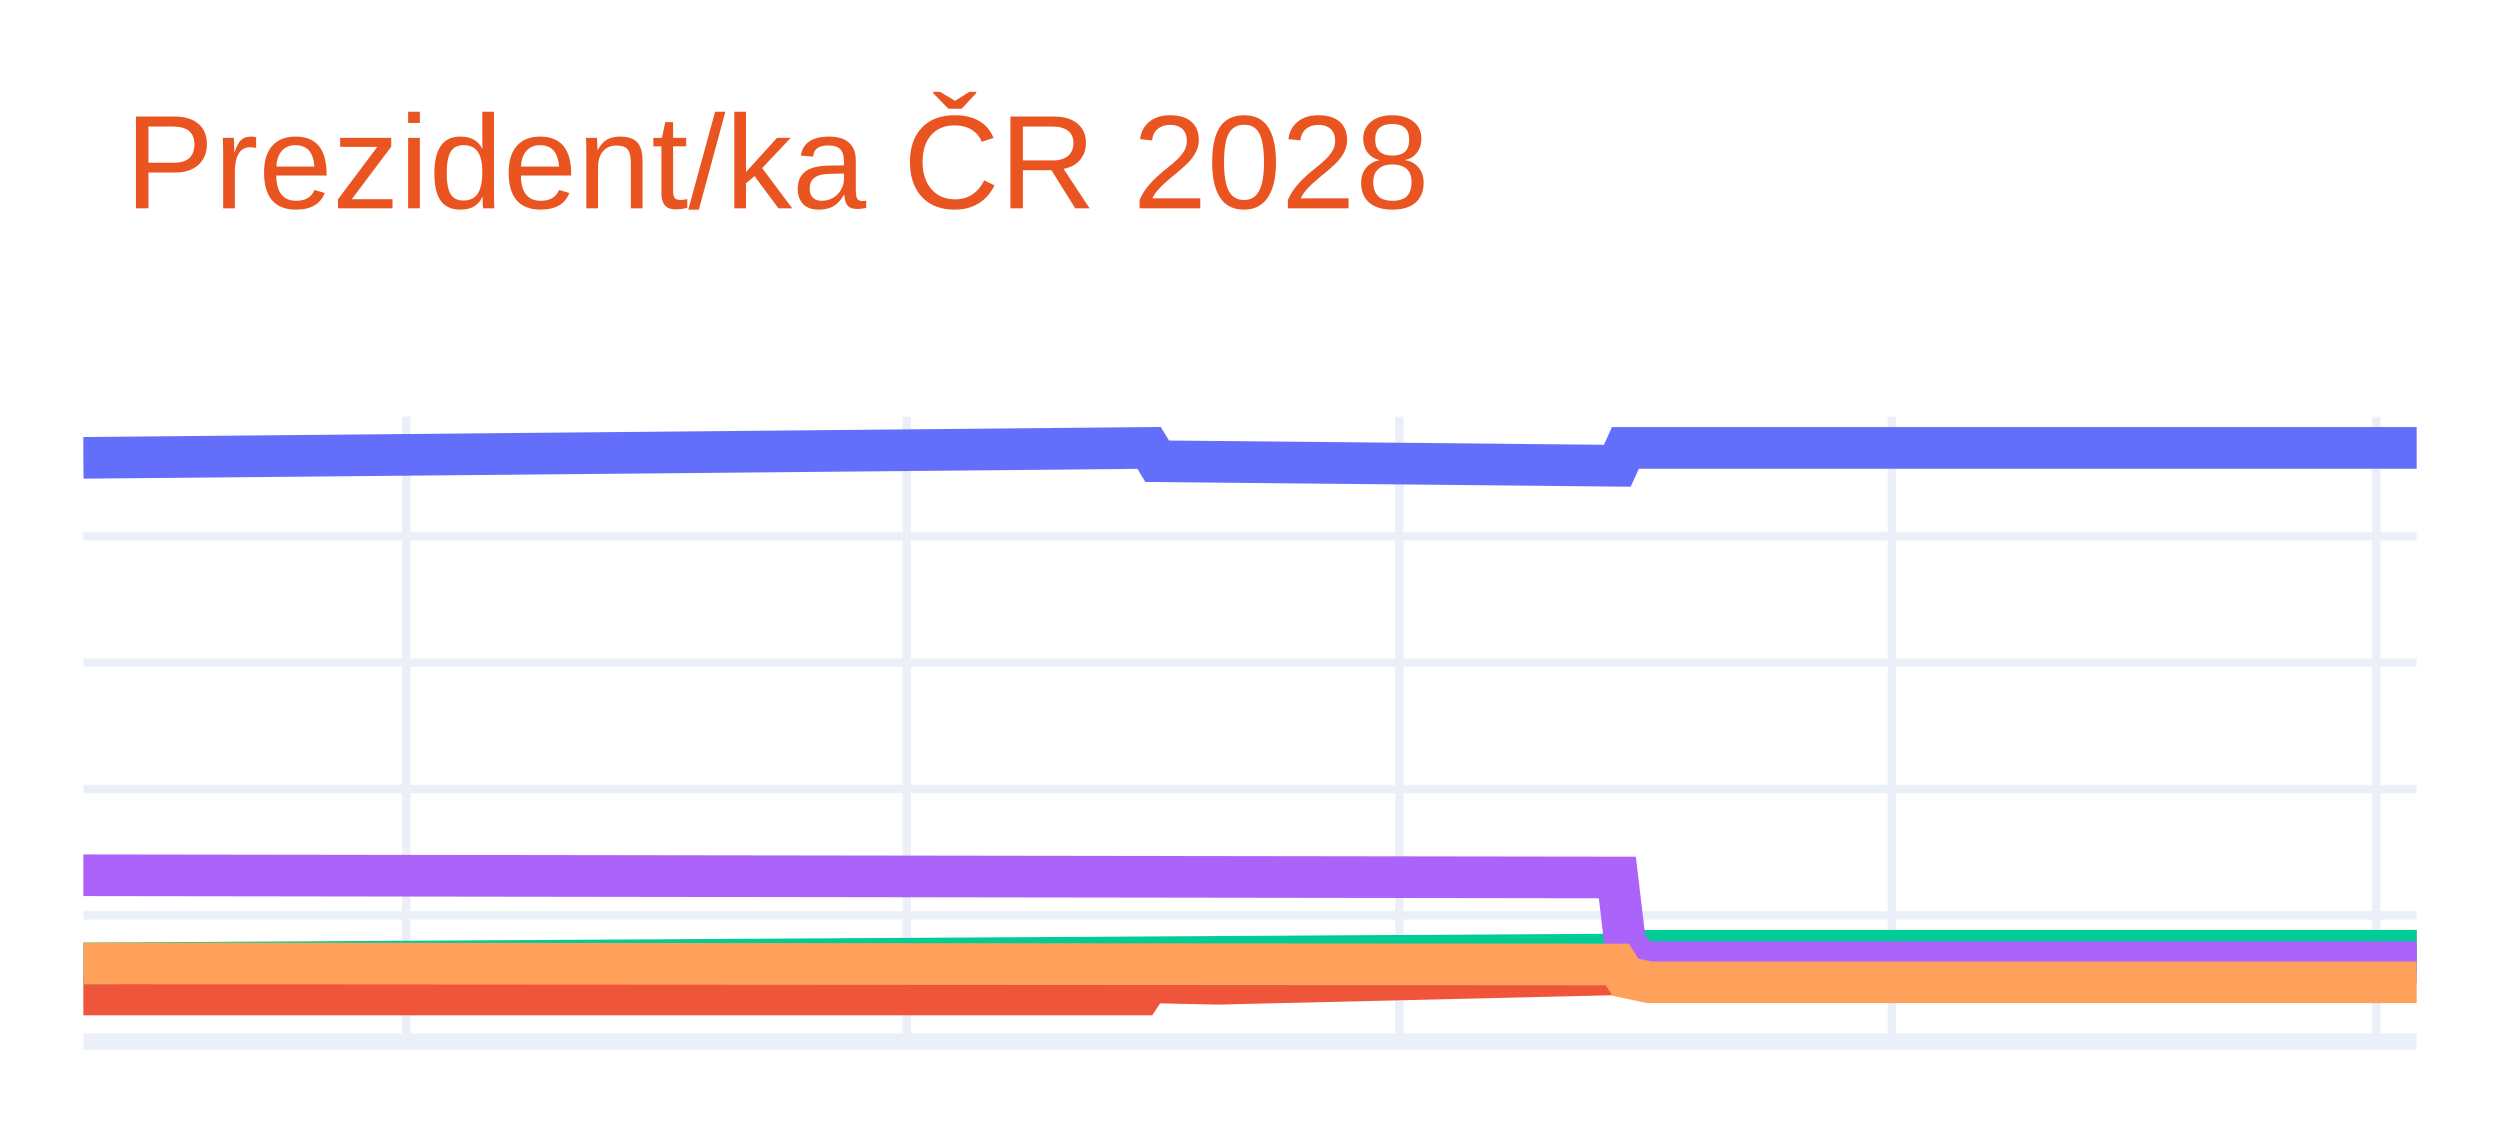
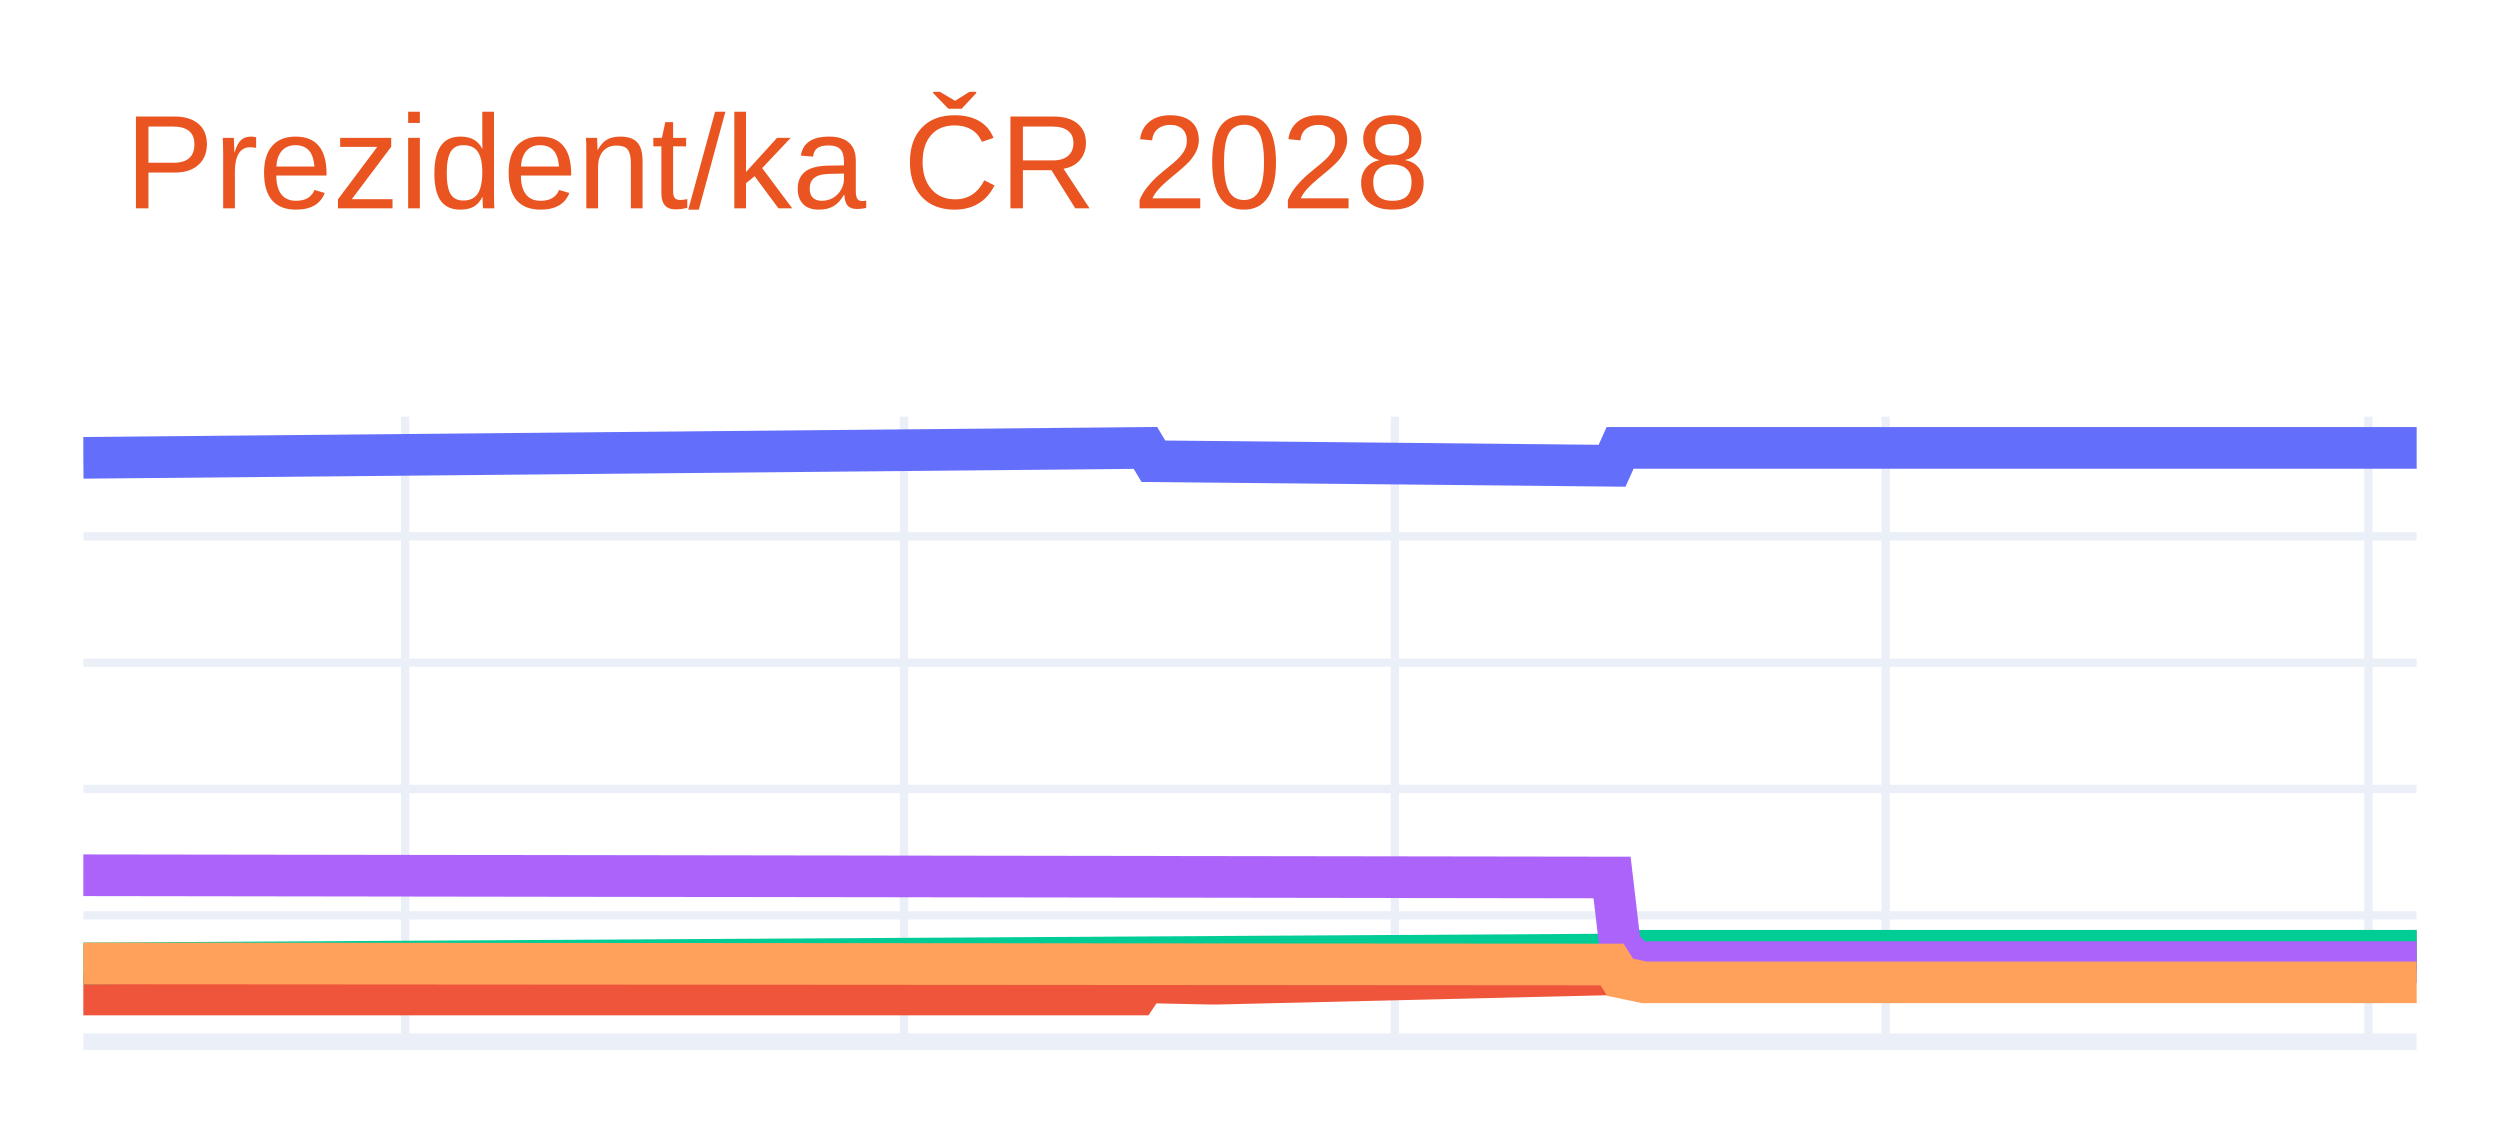
<svg xmlns="http://www.w3.org/2000/svg" class="main-svg" width="300" height="135" style="" viewBox="0 0 300 135">
  <rect x="0" y="0" width="300" height="135" style="fill: rgb(255, 255, 255); fill-opacity: 1;" />
-   <defs id="defs-1df2a8">
+   <defs id="defs-4cb6ad">
    <g class="clips">
-       <clipPath id="clip1df2a8xyplot" class="plotclip">
+       <clipPath id="clip4cb6adxyplot" class="plotclip">
        <rect width="280" height="75" />
      </clipPath>
-       <clipPath class="axesclip" id="clip1df2a8x">
+       <clipPath class="axesclip" id="clip4cb6adx">
        <rect x="10" y="0" width="280" height="135" />
      </clipPath>
-       <clipPath class="axesclip" id="clip1df2a8y">
+       <clipPath class="axesclip" id="clip4cb6ady">
        <rect x="0" y="50" width="300" height="75" />
      </clipPath>
-       <clipPath class="axesclip" id="clip1df2a8xy">
+       <clipPath class="axesclip" id="clip4cb6adxy">
        <rect x="10" y="50" width="280" height="75" />
      </clipPath>
    </g>
    <g class="gradients" />
    <g class="patterns" />
  </defs>
  <g class="bglayer" />
  <g class="layer-below">
    <g class="imagelayer" />
    <g class="shapelayer" />
  </g>
  <g class="cartesianlayer">
    <g class="subplot xy">
      <g class="layer-subplot">
        <g class="shapelayer" />
        <g class="imagelayer" />
      </g>
      <g class="minor-gridlayer">
        <g class="x" />
        <g class="y" />
      </g>
      <g class="gridlayer">
        <g class="x">
-           <path class="xgrid crisp" transform="translate(48.75,0)" d="M0,50v75" style="stroke: rgb(235, 240, 248); stroke-opacity: 1; stroke-width: 1px;" />
-           <path class="xgrid crisp" transform="translate(108.82,0)" d="M0,50v75" style="stroke: rgb(235, 240, 248); stroke-opacity: 1; stroke-width: 1px;" />
-           <path class="xgrid crisp" transform="translate(167.92,0)" d="M0,50v75" style="stroke: rgb(235, 240, 248); stroke-opacity: 1; stroke-width: 1px;" />
-           <path class="xgrid crisp" transform="translate(227.02,0)" d="M0,50v75" style="stroke: rgb(235, 240, 248); stroke-opacity: 1; stroke-width: 1px;" />
-           <path class="xgrid crisp" transform="translate(285.16,0)" d="M0,50v75" style="stroke: rgb(235, 240, 248); stroke-opacity: 1; stroke-width: 1px;" />
+           <path class="xgrid crisp" transform="translate(48.62,0)" d="M0,50v75" style="stroke: rgb(235, 240, 248); stroke-opacity: 1; stroke-width: 1px;" />
+           <path class="xgrid crisp" transform="translate(108.48,0)" d="M0,50v75" style="stroke: rgb(235, 240, 248); stroke-opacity: 1; stroke-width: 1px;" />
+           <path class="xgrid crisp" transform="translate(167.38,0)" d="M0,50v75" style="stroke: rgb(235, 240, 248); stroke-opacity: 1; stroke-width: 1px;" />
+           <path class="xgrid crisp" transform="translate(226.28,0)" d="M0,50v75" style="stroke: rgb(235, 240, 248); stroke-opacity: 1; stroke-width: 1px;" />
+           <path class="xgrid crisp" transform="translate(284.21,0)" d="M0,50v75" style="stroke: rgb(235, 240, 248); stroke-opacity: 1; stroke-width: 1px;" />
        </g>
        <g class="y">
          <path class="ygrid crisp" transform="translate(0,109.84)" d="M10,0h280" style="stroke: rgb(235, 240, 248); stroke-opacity: 1; stroke-width: 1px;" />
          <path class="ygrid crisp" transform="translate(0,94.68)" d="M10,0h280" style="stroke: rgb(235, 240, 248); stroke-opacity: 1; stroke-width: 1px;" />
          <path class="ygrid crisp" transform="translate(0,79.52)" d="M10,0h280" style="stroke: rgb(235, 240, 248); stroke-opacity: 1; stroke-width: 1px;" />
          <path class="ygrid crisp" transform="translate(0,64.36)" d="M10,0h280" style="stroke: rgb(235, 240, 248); stroke-opacity: 1; stroke-width: 1px;" />
        </g>
      </g>
      <g class="zerolinelayer">
        <path class="yzl zl crisp" transform="translate(0,125)" d="M10,0h280" style="stroke: rgb(235, 240, 248); stroke-opacity: 1; stroke-width: 2px;" />
      </g>
      <path class="xlines-below" />
      <path class="ylines-below" />
      <g class="overlines-below" />
      <g class="xaxislayer-below" />
      <g class="yaxislayer-below" />
      <g class="overaxes-below" />
-       <g class="plot" transform="translate(10,50)" clip-path="url(#clip1df2a8xyplot)">
+       <g class="plot" transform="translate(10,50)" clip-path="url(#clip4cb6adxyplot)">
        <g class="scatterlayer mlayer">
-           <g class="trace scatter trace63a031" style="stroke-miterlimit: 2; opacity: 1;">
+           <g class="trace scatter trace10fe16" style="stroke-miterlimit: 2; opacity: 1;">
            <g class="fills" />
            <g class="errorbars" />
            <g class="lines">
-               <path class="js-line" d="M0,4.94L127.89,3.75L128.86,5.35L184.08,5.89L185.05,3.75L280,3.75" style="vector-effect: none; fill: none; stroke: rgb(99, 110, 250); stroke-opacity: 1; stroke-width: 5px; opacity: 1;" />
+               <path class="js-line" d="M0,4.94L127.45,3.75L128.41,5.35L183.45,5.89L184.41,3.75L280,3.75" style="vector-effect: none; fill: none; stroke: rgb(99, 110, 250); stroke-opacity: 1; stroke-width: 5px; opacity: 1;" />
            </g>
            <g class="points" />
            <g class="text" />
          </g>
-           <g class="trace scatter trace5ad565" style="stroke-miterlimit: 2; opacity: 1;">
+           <g class="trace scatter trace3c76b1" style="stroke-miterlimit: 2; opacity: 1;">
            <g class="fills" />
            <g class="errorbars" />
            <g class="lines">
-               <path class="js-line" d="M0,69.34L126.92,69.34L127.89,67.88L135.64,68.04L136.61,68.04L184.08,66.91L185.05,65.45L187.96,64.84L188.93,64.84L280,64.09" style="vector-effect: none; fill: none; stroke: rgb(239, 85, 59); stroke-opacity: 1; stroke-width: 5px; opacity: 1;" />
+               <path class="js-line" d="M0,69.34L126.48,69.34L127.45,67.88L135.17,68.04L136.14,68.04L183.45,66.91L184.41,65.45L187.31,64.84L188.28,64.84L280,64.09" style="vector-effect: none; fill: none; stroke: rgb(239, 85, 59); stroke-opacity: 1; stroke-width: 5px; opacity: 1;" />
            </g>
            <g class="points" />
            <g class="text" />
          </g>
-           <g class="trace scatter trace6b5298" style="stroke-miterlimit: 2; opacity: 1;">
+           <g class="trace scatter trace45d51e" style="stroke-miterlimit: 2; opacity: 1;">
            <g class="fills" />
            <g class="errorbars" />
            <g class="lines">
-               <path class="js-line" d="M0,65.61L185.05,64.54L186.02,64.09L280,64.09" style="vector-effect: none; fill: none; stroke: rgb(0, 204, 150); stroke-opacity: 1; stroke-width: 5px; opacity: 1;" />
+               <path class="js-line" d="M0,65.61L184.41,64.54L185.38,64.09L280,64.09" style="vector-effect: none; fill: none; stroke: rgb(0, 204, 150); stroke-opacity: 1; stroke-width: 5px; opacity: 1;" />
            </g>
            <g class="points" />
            <g class="text" />
          </g>
-           <g class="trace scatter trace795c4c" style="stroke-miterlimit: 2; opacity: 1;">
+           <g class="trace scatter tracefe5f47" style="stroke-miterlimit: 2; opacity: 1;">
            <g class="fills" />
            <g class="errorbars" />
            <g class="lines">
-               <path class="js-line" d="M0,55.03L184.08,55.3L185.05,63.48L186.99,65.45L187.96,65.45L280,65.45" style="vector-effect: none; fill: none; stroke: rgb(171, 99, 250); stroke-opacity: 1; stroke-width: 5px; opacity: 1;" />
+               <path class="js-line" d="M0,55.03L183.45,55.3L184.41,63.48L186.34,65.45L187.31,65.45L280,65.45" style="vector-effect: none; fill: none; stroke: rgb(171, 99, 250); stroke-opacity: 1; stroke-width: 5px; opacity: 1;" />
            </g>
            <g class="points" />
            <g class="text" />
          </g>
-           <g class="trace scatter tracec74f5a" style="stroke-miterlimit: 2; opacity: 1;">
+           <g class="trace scatter trace5c3375" style="stroke-miterlimit: 2; opacity: 1;">
            <g class="fills" />
            <g class="errorbars" />
            <g class="lines">
-               <path class="js-line" d="M0,65.61L184.08,65.74L185.05,67.27L187.96,67.88L188.93,67.88L280,67.88" style="vector-effect: none; fill: none; stroke: rgb(255, 161, 90); stroke-opacity: 1; stroke-width: 5px; opacity: 1;" />
+               <path class="js-line" d="M0,65.61L183.45,65.74L184.41,67.27L187.31,67.88L188.28,67.88L280,67.88" style="vector-effect: none; fill: none; stroke: rgb(255, 161, 90); stroke-opacity: 1; stroke-width: 5px; opacity: 1;" />
            </g>
            <g class="points" />
            <g class="text" />
          </g>
        </g>
      </g>
      <g class="overplot" />
      <path class="xlines-above crisp" d="M0,0" style="fill: none;" />
      <path class="ylines-above crisp" d="M0,0" style="fill: none;" />
      <g class="overlines-above" />
      <g class="xaxislayer-above" />
      <g class="yaxislayer-above" />
      <g class="overaxes-above" />
    </g>
  </g>
  <g class="polarlayer" />
  <g class="smithlayer" />
  <g class="ternarylayer" />
  <g class="geolayer" />
  <g class="funnelarealayer" />
  <g class="pielayer" />
  <g class="iciclelayer" />
  <g class="treemaplayer" />
  <g class="sunburstlayer" />
  <g class="glimages" />
-   <defs id="topdefs-1df2a8">
+   <defs id="topdefs-4cb6ad">
    <g class="clips" />
  </defs>
  <g class="layer-above">
    <g class="imagelayer" />
    <g class="shapelayer" />
  </g>
  <g class="infolayer">
    <g class="g-gtitle">
      <text class="gtitle" x="15" y="25" text-anchor="start" dy="0em" style="font-family: Ubuntu, verdana, arial, sans-serif; font-size: 16px; fill: rgb(233, 84, 32); opacity: 1; font-weight: normal; white-space: pre;">Prezident/ka ČR 2028</text>
    </g>
    <g class="g-xtitle" />
    <g class="g-ytitle" />
  </g>
</svg>
